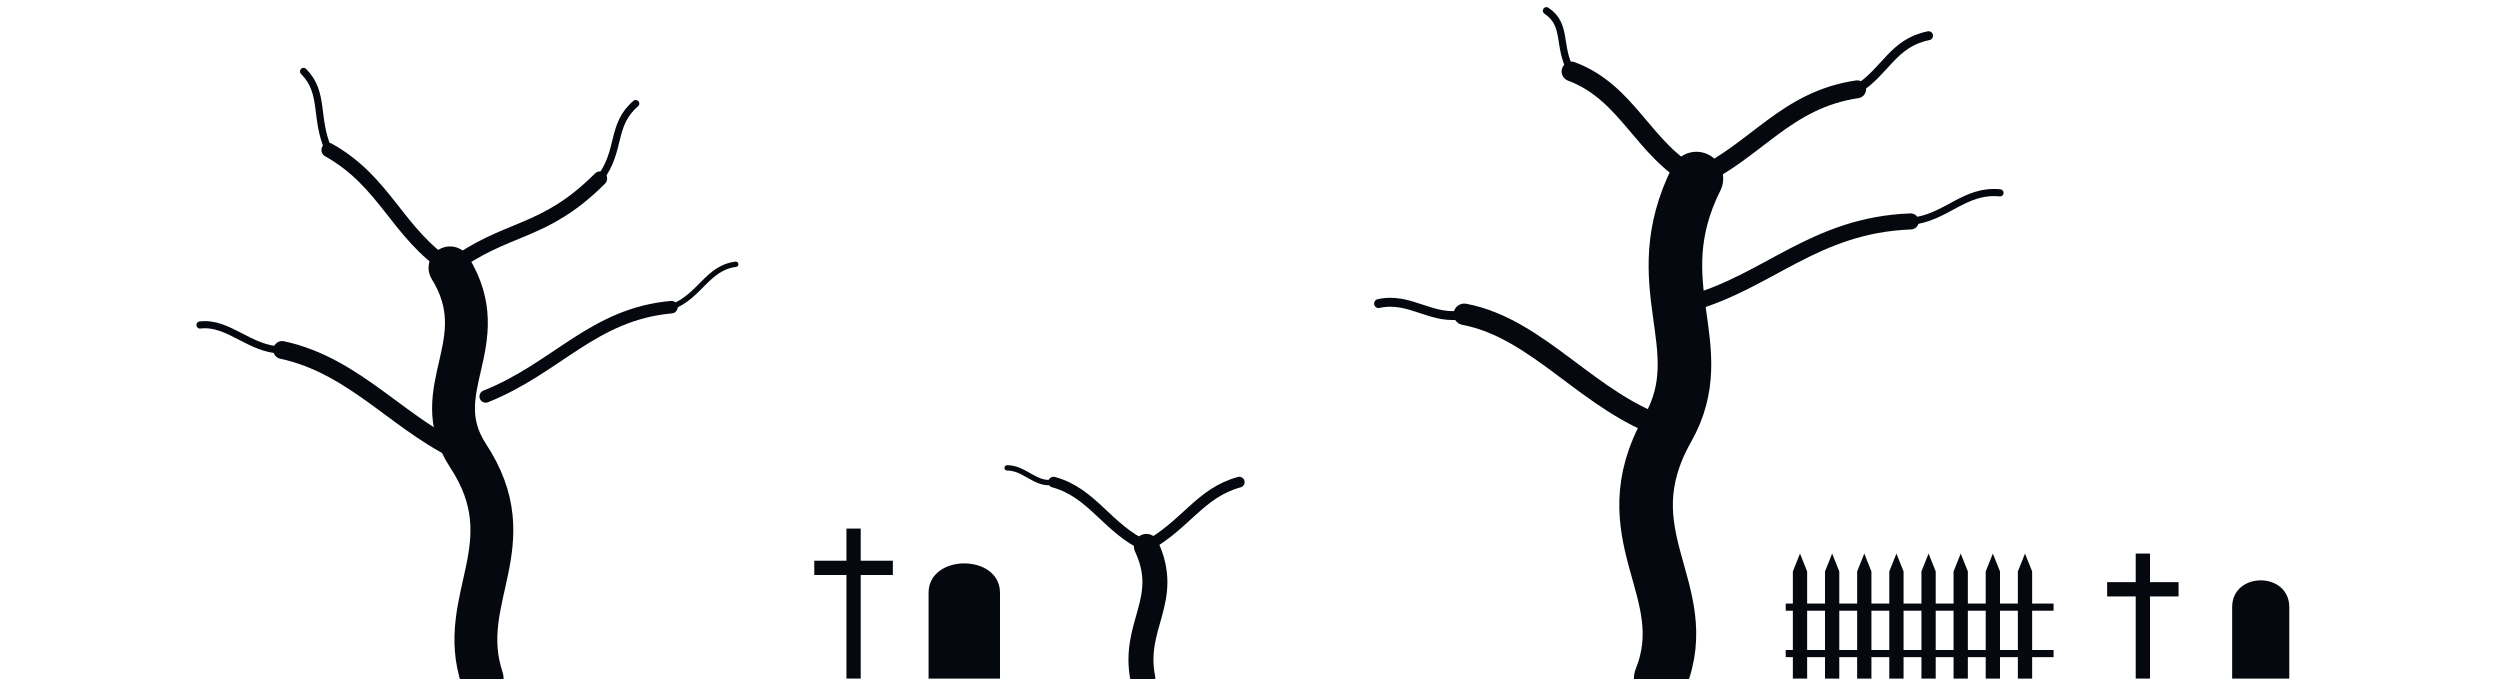
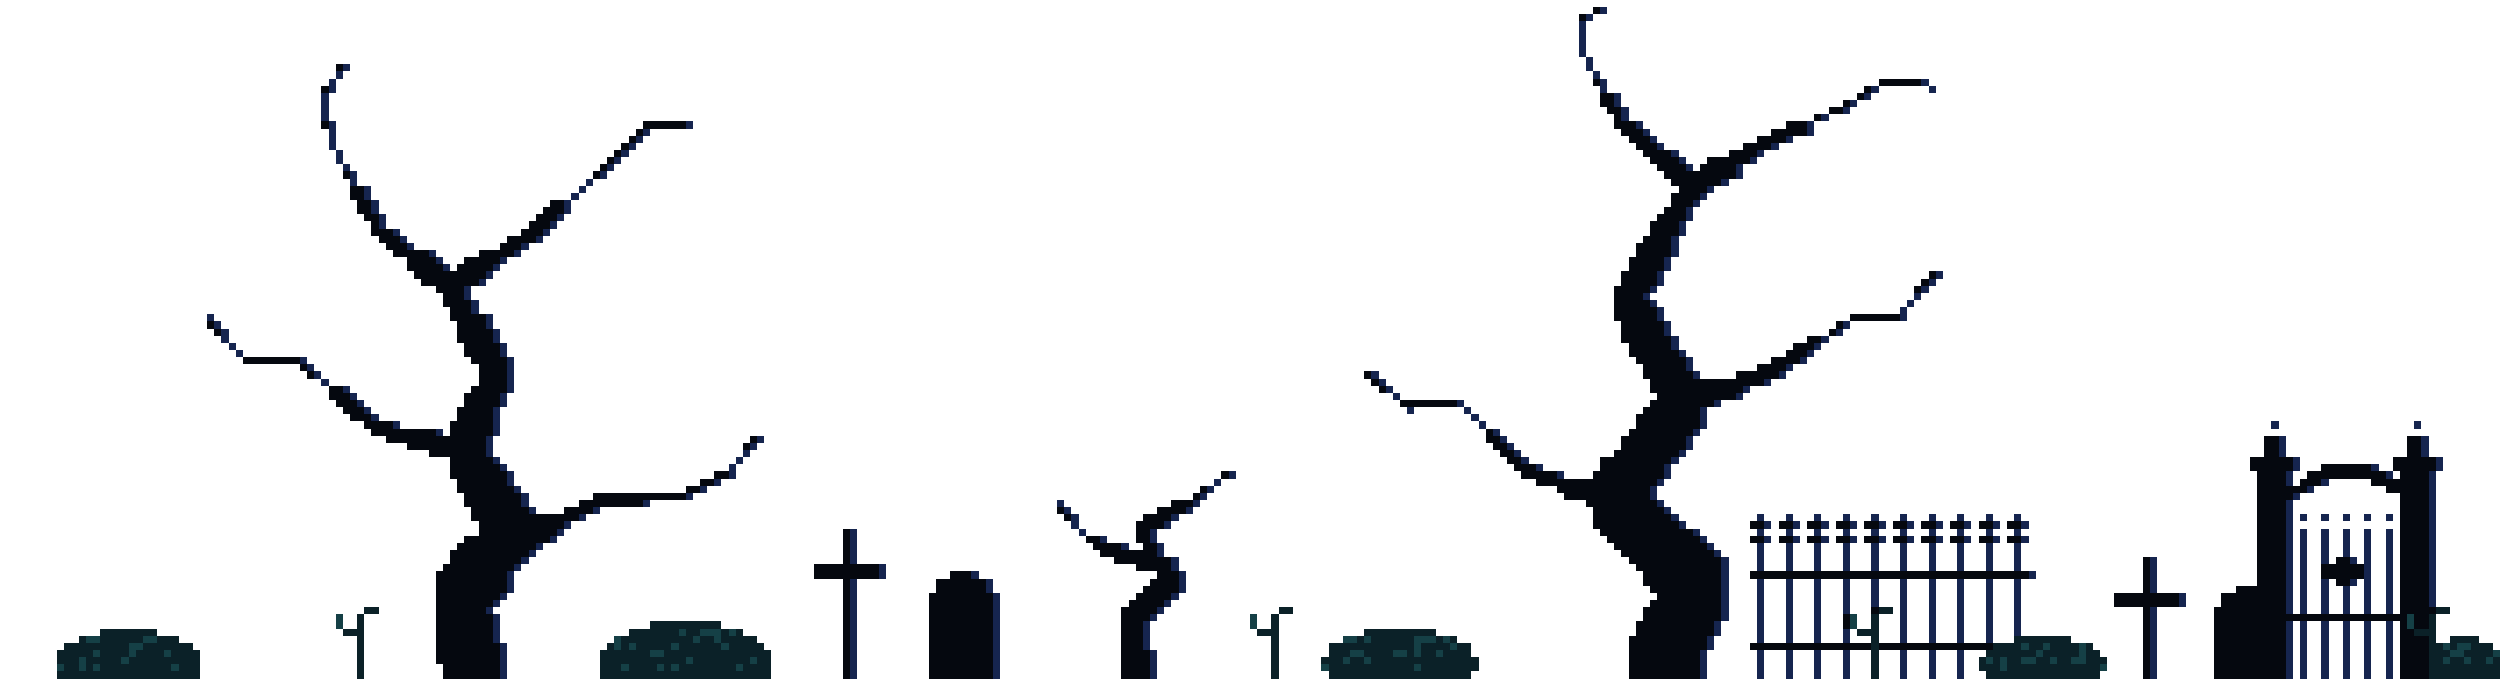
- <svg xmlns="http://www.w3.org/2000/svg" viewBox="0 0 1400 380" width="1400" height="380">
-   <g fill="none" stroke="#05080f" stroke-linecap="round" stroke-linejoin="round">
-     <path stroke-width="24" d="M270,380 C255,335 295,305 262,255 C238,218 278,192 252,150" />
-     <path stroke-width="10" d="M262,255 C225,240 200,205 158,196" />
-     <path stroke-width="8" d="M252,150 C222,130 216,102 184,84" />
-     <path stroke-width="8" d="M252,150 C284,126 304,132 336,100" />
-     <path stroke-width="7" d="M272,222 C312,206 332,176 376,172" />
-     <path stroke-width="4" d="M158,196 C140,196 128,180 112,182" />
-     <path stroke-width="4" d="M184,84 C176,66 182,52 170,40" />
-     <path stroke-width="4" d="M336,100 C348,84 342,70 356,58" />
-     <path stroke-width="3" d="M376,172 C392,166 396,150 412,148" />
-     <path stroke-width="30" d="M930,380 C950,330 900,300 934,240 C960,194 920,160 950,100" />
-     <path stroke-width="12" d="M934,240 C890,226 862,184 820,176" />
-     <path stroke-width="11" d="M950,100 C920,84 912,52 880,40" />
-     <path stroke-width="10" d="M950,100 C984,84 1000,56 1040,50" />
-     <path stroke-width="9" d="M946,170 C990,158 1016,126 1070,124" />
-     <path stroke-width="5" d="M820,176 C802,180 790,166 772,170" />
-     <path stroke-width="5" d="M1040,50 C1056,40 1060,24 1080,20" />
-     <path stroke-width="4" d="M1070,124 C1090,122 1100,106 1120,108" />
-     <path stroke-width="4" d="M880,40 C872,26 878,14 866,6" />
-     <path stroke-width="14" d="M640,380 C634,350 656,336 642,306" />
-     <path stroke-width="6" d="M642,306 C620,296 612,276 590,270" />
-     <path stroke-width="6" d="M642,306 C664,294 672,276 694,270" />
-     <path stroke-width="3" d="M590,270 C580,272 574,262 564,262" />
-   </g>
-   <g fill="#05080f">
-     <rect x="474" y="296" width="8" height="84" />
-     <rect x="456" y="314" width="44" height="8" />
-     <rect x="1196" y="310" width="8" height="70" />
-     <rect x="1180" y="326" width="40" height="8" />
-     <path d="M520,380 L520,332 C520,310 560,310 560,332 L560,380 Z" />
-     <path d="M1250,380 L1250,340 C1250,320 1282,320 1282,340 L1282,380 Z" />
-     <rect x="1000" y="338" width="150" height="4" />
-     <rect x="1000" y="364" width="150" height="4" />
-     <g id="bars">
-       <path d="M1004,380 V320 L1008,310 L1012,320 V380 Z" />
-       <path d="M1022,380 V320 L1026,310 L1030,320 V380 Z" />
-       <path d="M1040,380 V320 L1044,310 L1048,320 V380 Z" />
-       <path d="M1058,380 V320 L1062,310 L1066,320 V380 Z" />
-       <path d="M1076,380 V320 L1080,310 L1084,320 V380 Z" />
-       <path d="M1094,380 V320 L1098,310 L1102,320 V380 Z" />
-       <path d="M1112,380 V320 L1116,310 L1120,320 V380 Z" />
-       <path d="M1130,380 V320 L1134,310 L1138,320 V380 Z" />
-     </g>
-   </g>
+ <svg xmlns="http://www.w3.org/2000/svg" viewBox="0 0 350 95" width="1400" height="380" shape-rendering="crispEdges">
+   <path fill="#05080f" d="M223 1h1v1h-1zM221 2h1v1h-1zM47 9h1v1h-1zM223 11h1v1h-1zM263 11h6v1h-6zM45 12h1v1h-1zM261 12h1v1h-1zM224 13h2v2h-2zM260 13h1v1h-1zM258 14h1v1h-1zM225 15h2v1h-2zM256 15h2v1h-2zM226 16h1v1h-1zM254 16h1v1h-1zM45 17h1v1h-1zM90 17h6v1h-6zM226 17h3v1h-3zM250 17h3v1h-3zM89 18h1v1h-1zM227 18h3v1h-3zM248 18h5v1h-5zM88 19h1v1h-1zM228 19h3v1h-3zM246 19h4v1h-4zM87 20h1v1h-1zM229 20h3v1h-3zM244 20h4v1h-4zM86 21h1v1h-1zM230 21h4v1h-4zM242 21h4v1h-4zM85 22h1v1h-1zM231 22h4v1h-4zM239 22h6v1h-6zM84 23h1v1h-1zM232 23h4v1h-4zM238 23h5v1h-5zM48 24h1v1h-1zM83 24h1v1h-1zM233 24h10v1h-10zM234 25h7v1h-7zM49 26h2v2h-2zM235 26h4v1h-4zM234 27h4v1h-4zM50 28h2v2h-2zM77 28h2v1h-2zM234 28h3v1h-3zM76 29h3v1h-3zM233 29h3v1h-3zM51 30h2v1h-2zM75 30h3v1h-3zM232 30h4v1h-4zM52 31h1v1h-1zM74 31h3v1h-3zM231 31h4v2h-4zM52 32h3v1h-3zM73 32h3v1h-3zM53 33h3v1h-3zM71 33h4v1h-4zM230 33h4v1h-4zM54 34h3v1h-3zM70 34h3v1h-3zM229 34h5v2h-5zM55 35h5v1h-5zM67 35h5v1h-5zM57 36h4v1h-4zM65 36h5v1h-5zM228 36h5v2h-5zM57 37h5v1h-5zM64 37h5v1h-5zM58 38h10v1h-10zM227 38h5v2h-5zM270 38h1v1h-1zM59 39h8v1h-8zM269 39h1v1h-1zM61 40h4v1h-4zM226 40h5v1h-5zM268 40h1v1h-1zM62 41h3v1h-3zM226 41h4v1h-4zM62 42h4v1h-4zM226 42h5v1h-5zM63 43h3v1h-3zM226 43h6v2h-6zM63 44h5v1h-5zM259 44h7v1h-7zM29 45h1v1h-1zM64 45h4v1h-4zM227 45h6v2h-6zM257 45h1v1h-1zM30 46h1v1h-1zM64 46h5v2h-5zM256 46h1v1h-1zM227 47h7v1h-7zM253 47h2v1h-2zM65 48h5v2h-5zM228 48h6v1h-6zM251 48h3v1h-3zM228 49h7v1h-7zM250 49h3v1h-3zM34 50h8v1h-8zM66 50h5v1h-5zM229 50h7v1h-7zM248 50h4v1h-4zM42 51h1v1h-1zM67 51h4v3h-4zM230 51h6v1h-6zM246 51h4v1h-4zM43 52h1v1h-1zM191 52h1v1h-1zM230 52h7v1h-7zM243 52h6v1h-6zM192 53h1v1h-1zM231 53h16v1h-16zM46 54h2v1h-2zM66 54h5v1h-5zM193 54h1v1h-1zM231 54h13v1h-13zM46 55h3v1h-3zM65 55h5v2h-5zM232 55h11v1h-11zM47 56h3v1h-3zM196 56h8v1h-8zM231 56h9v1h-9zM48 57h3v1h-3zM64 57h5v2h-5zM230 57h8v1h-8zM49 58h3v1h-3zM229 58h9v2h-9zM51 59h4v1h-4zM63 59h6v2h-6zM52 60h9v1h-9zM208 60h1v1h-1zM228 60h9v1h-9zM54 61h14v1h-14zM105 61h1v1h-1zM208 61h2v1h-2zM227 61h9v2h-9zM317 61h2v3h-2zM337 61h2v3h-2zM57 62h11v1h-11zM104 62h1v1h-1zM209 62h2v1h-2zM60 63h8v1h-8zM210 63h2v1h-2zM226 63h9v1h-9zM63 64h6v1h-6zM211 64h2v1h-2zM224 64h10v1h-10zM315 64h6v2h-6zM335 64h6v2h-6zM63 65h7v1h-7zM212 65h3v1h-3zM224 65h9v1h-9zM325 65h7v1h-7zM63 66h8v1h-8zM100 66h2v1h-2zM171 66h1v1h-1zM213 66h5v1h-5zM223 66h10v1h-10zM316 66h4v2h-4zM323 66h11v1h-11zM336 66h4v1h-4zM64 67h7v1h-7zM98 67h2v1h-2zM215 67h17v1h-17zM322 67h3v1h-3zM332 67h8v1h-8zM64 68h8v1h-8zM96 68h2v1h-2zM168 68h1v1h-1zM218 68h13v1h-13zM316 68h7v1h-7zM334 68h6v1h-6zM65 69h8v2h-8zM83 69h13v1h-13zM167 69h1v1h-1zM219 69h12v1h-12zM316 69h5v1h-5zM336 69h4v16h-4zM81 70h9v1h-9zM164 70h3v1h-3zM222 70h10v1h-10zM316 70h4v12h-4zM66 71h8v1h-8zM79 71h4v1h-4zM148 71h1v1h-1zM162 71h4v1h-4zM223 71h10v1h-10zM66 72h15v1h-15zM149 72h1v1h-1zM160 72h4v1h-4zM223 72h11v1h-11zM67 73h12v1h-12zM159 73h4v1h-4zM223 73h12v1h-12zM245 73h2v1h-2zM249 73h2v1h-2zM253 73h2v1h-2zM257 73h2v1h-2zM261 73h2v1h-2zM265 73h2v1h-2zM269 73h2v1h-2zM273 73h2v1h-2zM277 73h2v1h-2zM281 73h2v1h-2zM67 74h11v1h-11zM118 74h1v5h-1zM159 74h2v2h-2zM224 74h13v1h-13zM65 75h12v1h-12zM152 75h2v1h-2zM225 75h13v1h-13zM245 75h2v1h-2zM249 75h2v1h-2zM253 75h2v1h-2zM257 75h2v1h-2zM261 75h2v1h-2zM265 75h2v1h-2zM269 75h2v1h-2zM273 75h2v1h-2zM277 75h2v1h-2zM281 75h2v1h-2zM64 76h11v1h-11zM153 76h4v1h-4zM160 76h2v1h-2zM226 76h13v1h-13zM63 77h11v1h-11zM154 77h8v1h-8zM227 77h13v1h-13zM63 78h10v1h-10zM156 78h8v1h-8zM228 78h13v1h-13zM300 78h1v5h-1zM327 78h2v1h-2zM62 79h10v1h-10zM114 79h9v2h-9zM159 79h5v1h-5zM229 79h12v1h-12zM325 79h6v2h-6zM61 80h10v3h-10zM133 80h3v1h-3zM162 80h3v1h-3zM230 80h11v2h-11zM245 80h39v1h-39zM118 81h1v14h-1zM131 81h7v2h-7zM161 81h4v1h-4zM327 81h2v1h-2zM160 82h5v1h-5zM231 82h10v1h-10zM313 82h7v1h-7zM61 83h9v1h-9zM130 83h9v12h-9zM159 83h5v1h-5zM232 83h9v1h-9zM296 83h9v2h-9zM311 83h9v2h-9zM61 84h8v1h-8zM158 84h5v1h-5zM231 84h10v1h-10zM61 85h7v1h-7zM157 85h5v1h-5zM230 85h11v2h-11zM262 85h1v1h-1zM300 85h1v10h-1zM310 85h10v1h-10zM336 85h5v1h-5zM61 86h8v4h-8zM157 86h4v1h-4zM258 86h1v2h-1zM310 86h27v1h-27zM338 86h2v2h-2zM157 87h3v4h-3zM229 87h11v2h-11zM310 87h10v8h-10zM336 87h1v1h-1zM336 88h2v1h-2zM228 89h11v2h-11zM336 89h4v6h-4zM61 90h9v3h-9zM245 90h17v1h-17zM263 90h16v1h-16zM157 91h4v4h-4zM228 91h10v4h-10zM62 93h8v2h-8z" />
+   <path fill="#16254f" d="M224 1h1v1h-1zM222 2h1v1h-1zM221 3h1v5h-1zM222 8h1v2h-1zM48 9h1v1h-1zM47 10h1v1h-1zM223 10h1v1h-1zM46 11h1v2h-1zM224 11h1v2h-1zM269 11h1v1h-1zM262 12h1v1h-1zM270 12h1v1h-1zM45 13h1v4h-1zM226 13h1v2h-1zM261 13h1v1h-1zM259 14h1v1h-1zM227 15h1v2h-1zM258 15h1v1h-1zM255 16h1v1h-1zM46 17h1v4h-1zM96 17h1v1h-1zM229 17h1v1h-1zM253 17h1v2h-1zM90 18h1v1h-1zM230 18h1v1h-1zM89 19h1v1h-1zM231 19h1v1h-1zM250 19h1v1h-1zM88 20h1v1h-1zM232 20h1v1h-1zM248 20h1v1h-1zM47 21h1v2h-1zM87 21h1v1h-1zM234 21h1v1h-1zM246 21h1v1h-1zM86 22h1v1h-1zM235 22h1v1h-1zM245 22h1v1h-1zM48 23h1v1h-1zM85 23h1v1h-1zM236 23h1v1h-1zM243 23h1v2h-1zM49 24h1v2h-1zM84 24h1v1h-1zM82 25h1v1h-1zM241 25h1v1h-1zM51 26h1v2h-1zM81 26h1v1h-1zM239 26h1v1h-1zM80 27h1v1h-1zM238 27h1v1h-1zM52 28h1v2h-1zM79 28h1v2h-1zM237 28h1v1h-1zM236 29h1v2h-1zM53 30h1v2h-1zM78 30h1v1h-1zM77 31h1v1h-1zM235 31h1v2h-1zM55 32h1v1h-1zM76 32h1v1h-1zM56 33h1v1h-1zM75 33h1v1h-1zM234 33h1v3h-1zM57 34h1v1h-1zM73 34h1v1h-1zM60 35h1v1h-1zM72 35h1v1h-1zM61 36h1v1h-1zM70 36h1v1h-1zM233 36h1v2h-1zM62 37h1v1h-1zM69 37h1v1h-1zM68 38h1v1h-1zM232 38h1v2h-1zM271 38h1v1h-1zM67 39h1v1h-1zM270 39h1v1h-1zM65 40h1v2h-1zM231 40h1v1h-1zM269 40h1v1h-1zM230 41h1v1h-1zM268 41h1v1h-1zM66 42h1v2h-1zM231 42h1v1h-1zM267 42h1v1h-1zM232 43h1v2h-1zM266 43h1v2h-1zM29 44h1v1h-1zM68 44h1v2h-1zM30 45h1v1h-1zM233 45h1v2h-1zM258 45h1v1h-1zM31 46h1v2h-1zM69 46h1v2h-1zM257 46h1v1h-1zM234 47h1v2h-1zM255 47h1v1h-1zM32 48h1v1h-1zM70 48h1v2h-1zM254 48h1v1h-1zM33 49h1v1h-1zM235 49h1v1h-1zM253 49h1v1h-1zM42 50h1v1h-1zM71 50h1v5h-1zM236 50h1v2h-1zM252 50h1v1h-1zM43 51h1v1h-1zM250 51h1v1h-1zM44 52h1v1h-1zM192 52h1v1h-1zM237 52h1v1h-1zM249 52h1v1h-1zM45 53h1v1h-1zM193 53h1v1h-1zM247 53h1v1h-1zM48 54h1v1h-1zM194 54h1v1h-1zM244 54h1v1h-1zM49 55h1v1h-1zM70 55h1v2h-1zM195 55h1v1h-1zM243 55h1v1h-1zM50 56h1v1h-1zM204 56h1v1h-1zM240 56h1v1h-1zM51 57h1v1h-1zM69 57h1v4h-1zM197 57h1v1h-1zM205 57h1v1h-1zM238 57h1v3h-1zM52 58h1v1h-1zM206 58h1v1h-1zM55 59h1v1h-1zM207 59h1v1h-1zM318 59h1v1h-1zM338 59h1v1h-1zM61 60h1v1h-1zM209 60h1v1h-1zM237 60h1v1h-1zM68 61h1v3h-1zM106 61h1v1h-1zM210 61h1v1h-1zM236 61h1v2h-1zM319 61h1v3h-1zM339 61h1v3h-1zM105 62h1v1h-1zM211 62h1v1h-1zM104 63h1v1h-1zM212 63h1v1h-1zM235 63h1v1h-1zM69 64h1v1h-1zM103 64h1v1h-1zM213 64h1v1h-1zM234 64h1v1h-1zM321 64h1v2h-1zM341 64h1v2h-1zM70 65h1v1h-1zM102 65h1v2h-1zM215 65h1v1h-1zM233 65h1v2h-1zM332 65h1v1h-1zM71 66h1v2h-1zM172 66h1v1h-1zM218 66h1v1h-1zM320 66h1v2h-1zM334 66h1v1h-1zM340 66h1v19h-1zM100 67h1v1h-1zM170 67h1v1h-1zM232 67h1v1h-1zM325 67h1v1h-1zM72 68h1v1h-1zM98 68h1v1h-1zM169 68h1v1h-1zM231 68h1v2h-1zM323 68h1v1h-1zM73 69h1v2h-1zM96 69h1v1h-1zM168 69h1v1h-1zM321 69h1v1h-1zM90 70h1v1h-1zM148 70h1v1h-1zM167 70h1v1h-1zM232 70h1v1h-1zM320 70h1v16h-1zM74 71h1v1h-1zM83 71h1v1h-1zM149 71h1v1h-1zM166 71h1v1h-1zM233 71h1v1h-1zM81 72h1v1h-1zM150 72h1v2h-1zM164 72h1v1h-1zM234 72h1v1h-1zM246 72h1v1h-1zM250 72h1v1h-1zM254 72h1v1h-1zM258 72h1v1h-1zM262 72h1v1h-1zM266 72h1v1h-1zM270 72h1v1h-1zM274 72h1v1h-1zM278 72h1v1h-1zM282 72h1v1h-1zM322 72h1v1h-1zM325 72h1v1h-1zM328 72h1v1h-1zM331 72h1v1h-1zM334 72h1v1h-1zM79 73h1v1h-1zM163 73h1v1h-1zM235 73h1v1h-1zM247 73h1v1h-1zM251 73h1v1h-1zM255 73h1v1h-1zM259 73h1v1h-1zM263 73h1v1h-1zM267 73h1v1h-1zM271 73h1v1h-1zM275 73h1v1h-1zM279 73h1v1h-1zM283 73h1v1h-1zM78 74h1v1h-1zM119 74h1v5h-1zM151 74h1v1h-1zM161 74h1v2h-1zM237 74h1v1h-1zM246 74h1v1h-1zM250 74h1v1h-1zM254 74h1v1h-1zM258 74h1v1h-1zM262 74h1v1h-1zM266 74h1v1h-1zM270 74h1v1h-1zM274 74h1v1h-1zM278 74h1v1h-1zM282 74h1v1h-1zM322 74h1v12h-1zM325 74h1v5h-1zM328 74h1v4h-1zM331 74h1v12h-1zM334 74h1v12h-1zM77 75h1v1h-1zM154 75h1v1h-1zM238 75h1v1h-1zM247 75h1v1h-1zM251 75h1v1h-1zM255 75h1v1h-1zM259 75h1v1h-1zM263 75h1v1h-1zM267 75h1v1h-1zM271 75h1v1h-1zM275 75h1v1h-1zM279 75h1v1h-1zM283 75h1v1h-1zM75 76h1v1h-1zM157 76h1v1h-1zM162 76h1v2h-1zM239 76h1v1h-1zM246 76h1v4h-1zM250 76h1v4h-1zM254 76h1v4h-1zM258 76h1v4h-1zM262 76h1v4h-1zM266 76h1v4h-1zM270 76h1v4h-1zM274 76h1v4h-1zM278 76h1v4h-1zM282 76h1v4h-1zM74 77h1v1h-1zM240 77h1v1h-1zM73 78h1v1h-1zM164 78h1v2h-1zM241 78h1v9h-1zM301 78h1v5h-1zM329 78h1v1h-1zM72 79h1v1h-1zM123 79h1v2h-1zM71 80h1v3h-1zM136 80h1v1h-1zM165 80h1v3h-1zM284 80h1v1h-1zM119 81h1v14h-1zM138 81h1v2h-1zM246 81h1v9h-1zM250 81h1v9h-1zM254 81h1v9h-1zM258 81h1v5h-1zM262 81h1v4h-1zM266 81h1v9h-1zM270 81h1v9h-1zM274 81h1v9h-1zM278 81h1v9h-1zM282 81h1v8h-1zM325 81h1v5h-1zM329 81h1v1h-1zM328 82h1v4h-1zM70 83h1v1h-1zM139 83h1v12h-1zM164 83h1v1h-1zM305 83h1v2h-1zM69 84h1v1h-1zM163 84h1v1h-1zM68 85h1v1h-1zM162 85h1v1h-1zM301 85h1v10h-1zM69 86h1v4h-1zM161 86h1v1h-1zM160 87h1v4h-1zM240 87h1v2h-1zM320 87h1v8h-1zM322 87h1v8h-1zM325 87h1v8h-1zM328 87h1v8h-1zM331 87h1v8h-1zM334 87h1v8h-1zM258 88h1v2h-1zM239 89h1v2h-1zM70 90h1v5h-1zM161 91h1v4h-1zM238 91h1v4h-1zM246 91h1v4h-1zM250 91h1v4h-1zM254 91h1v4h-1zM258 91h1v4h-1zM266 91h1v4h-1zM270 91h1v4h-1zM274 91h1v4h-1z" />
+   <path fill="#0b2128" d="M51 85h2v1h-2zM179 85h2v1h-2zM263 85h2v1h-2zM341 85h2v1h-2zM50 86h1v2h-1zM178 86h1v2h-1zM262 86h1v2h-1zM340 86h1v2h-1zM91 87h10v1h-10zM14 88h8v1h-8zM48 88h3v1h-3zM88 88h7v1h-7zM96 88h2v1h-2zM101 88h1v1h-1zM103 88h1v1h-1zM176 88h3v1h-3zM191 88h10v1h-10zM260 88h3v1h-3zM338 88h3v1h-3zM11 89h1v1h-1zM14 89h6v1h-6zM22 89h3v1h-3zM50 89h1v6h-1zM87 89h10v1h-10zM98 89h2v1h-2zM101 89h5v1h-5zM178 89h1v6h-1zM190 89h1v1h-1zM192 89h6v1h-6zM201 89h1v1h-1zM203 89h1v1h-1zM262 89h1v6h-1zM282 89h8v1h-8zM340 89h1v1h-1zM343 89h4v1h-4zM9 90h9v1h-9zM20 90h7v1h-7zM85 90h1v1h-1zM87 90h1v1h-1zM89 90h5v1h-5zM95 90h6v1h-6zM102 90h5v1h-5zM186 90h12v1h-12zM199 90h4v1h-4zM204 90h2v1h-2zM279 90h4v1h-4zM284 90h2v1h-2zM287 90h4v1h-4zM292 90h1v1h-1zM340 90h2v1h-2zM343 90h1v1h-1zM346 90h3v1h-3zM8 91h5v1h-5zM14 91h4v1h-4zM19 91h4v1h-4zM24 91h4v1h-4zM84 91h7v1h-7zM93 91h15v1h-15zM186 91h3v1h-3zM191 91h4v1h-4zM197 91h1v1h-1zM199 91h2v1h-2zM202 91h4v1h-4zM278 91h7v1h-7zM286 91h5v1h-5zM292 91h2v1h-2zM340 91h3v1h-3zM345 91h4v1h-4zM8 92h3v1h-3zM12 92h5v1h-5zM18 92h10v1h-10zM84 92h12v1h-12zM97 92h8v1h-8zM106 92h2v1h-2zM185 92h3v1h-3zM189 92h2v1h-2zM192 92h15v1h-15zM277 92h1v1h-1zM279 92h1v1h-1zM281 92h2v1h-2zM285 92h2v1h-2zM288 92h2v1h-2zM292 92h3v1h-3zM340 92h2v1h-2zM343 92h2v1h-2zM346 92h2v1h-2zM349 92h1v1h-1zM9 93h2v1h-2zM12 93h1v1h-1zM14 93h10v1h-10zM25 93h3v1h-3zM84 93h3v1h-3zM88 93h4v1h-4zM93 93h1v1h-1zM95 93h8v1h-8zM104 93h4v1h-4zM186 93h12v1h-12zM199 93h8v1h-8zM277 93h3v1h-3zM281 93h13v1h-13zM340 93h10v2h-10zM8 94h20v1h-20zM84 94h24v1h-24zM186 94h20v1h-20zM278 94h16v1h-16z" />
+   <path fill="#154046" d="M47 86h1v2h-1zM175 86h1v2h-1zM259 86h1v2h-1zM337 86h1v2h-1zM95 88h1v1h-1zM98 88h3v1h-3zM102 88h1v1h-1zM12 89h2v1h-2zM20 89h2v1h-2zM86 89h1v2h-1zM97 89h1v1h-1zM100 89h1v1h-1zM188 89h2v1h-2zM191 89h1v1h-1zM198 89h3v1h-3zM202 89h1v1h-1zM18 90h2v1h-2zM88 90h1v1h-1zM94 90h1v1h-1zM101 90h1v1h-1zM198 90h1v2h-1zM203 90h1v1h-1zM283 90h1v1h-1zM286 90h1v1h-1zM291 90h1v2h-1zM342 90h1v1h-1zM344 90h2v1h-2zM13 91h1v1h-1zM18 91h1v1h-1zM23 91h1v1h-1zM91 91h2v1h-2zM189 91h2v1h-2zM195 91h2v1h-2zM201 91h1v1h-1zM285 91h1v1h-1zM343 91h2v1h-2zM349 91h1v1h-1zM11 92h1v2h-1zM17 92h1v1h-1zM96 92h1v1h-1zM105 92h1v1h-1zM188 92h1v1h-1zM191 92h1v1h-1zM278 92h1v1h-1zM280 92h1v2h-1zM283 92h2v1h-2zM287 92h1v1h-1zM290 92h2v1h-2zM342 92h1v1h-1zM345 92h1v1h-1zM348 92h1v1h-1zM8 93h1v1h-1zM13 93h1v1h-1zM24 93h1v1h-1zM87 93h1v1h-1zM92 93h1v1h-1zM94 93h1v1h-1zM103 93h1v1h-1zM185 93h1v1h-1zM198 93h1v1h-1zM294 93h1v1h-1z" />
</svg>
